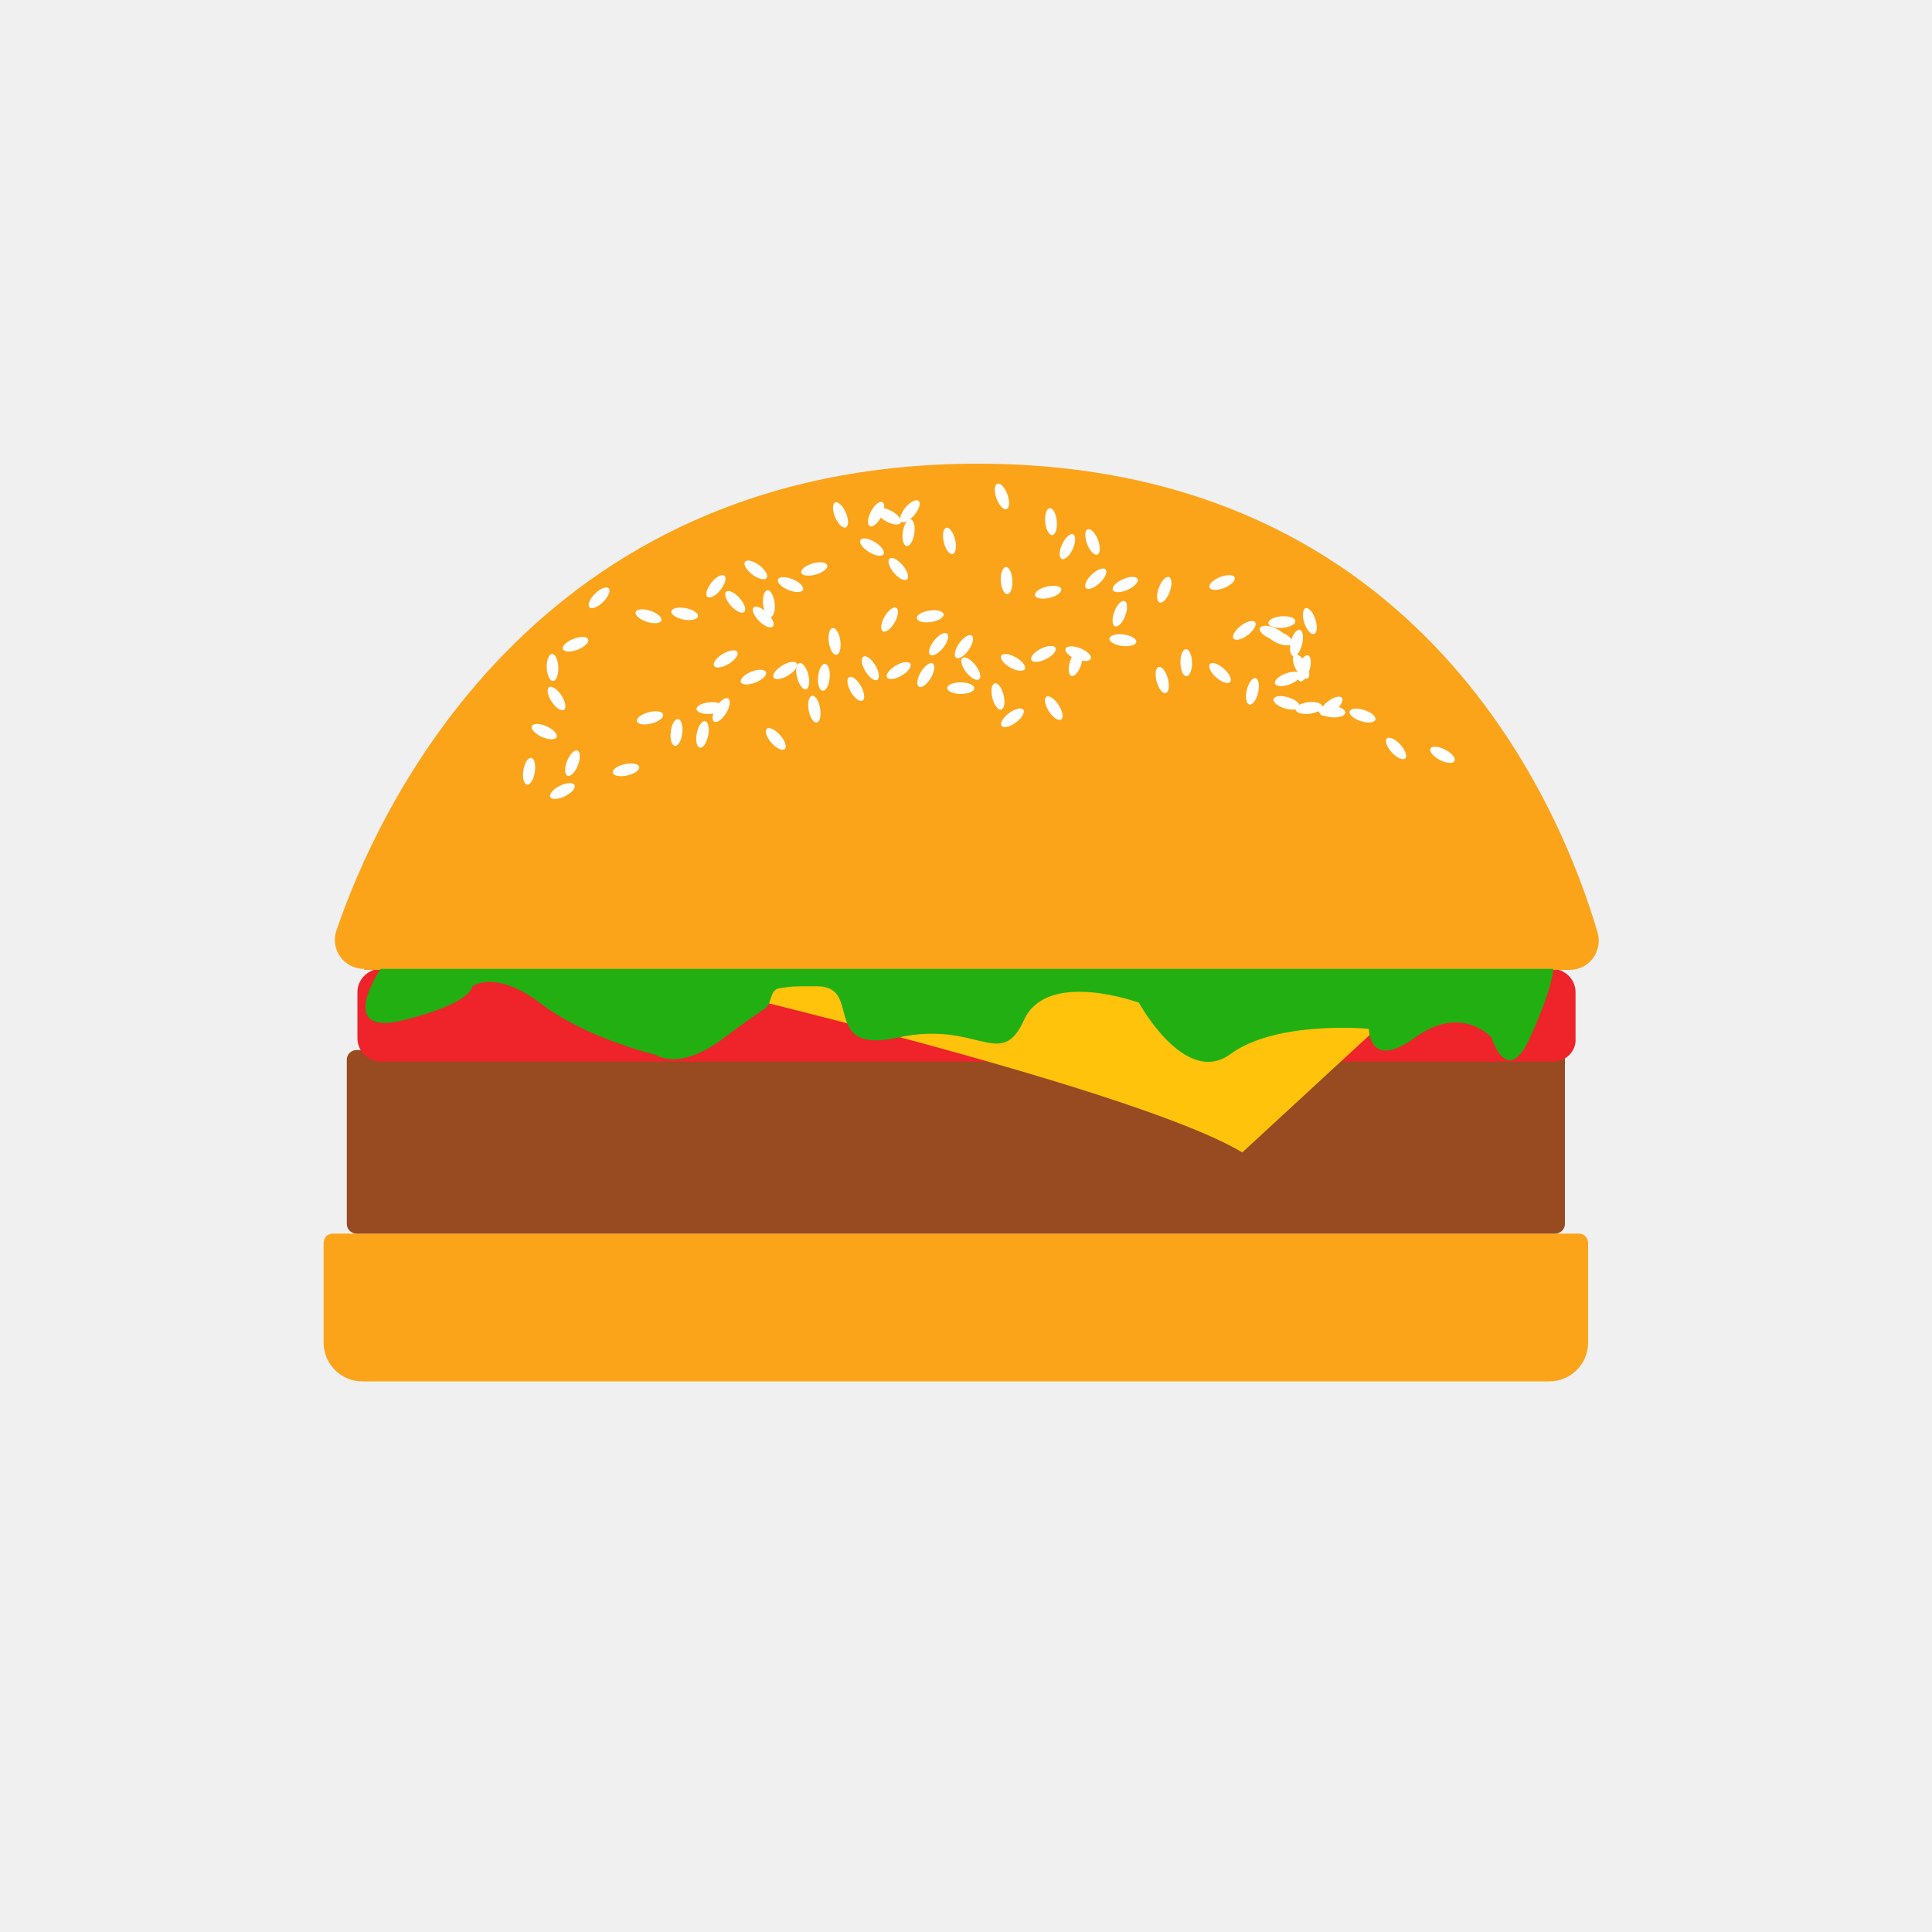
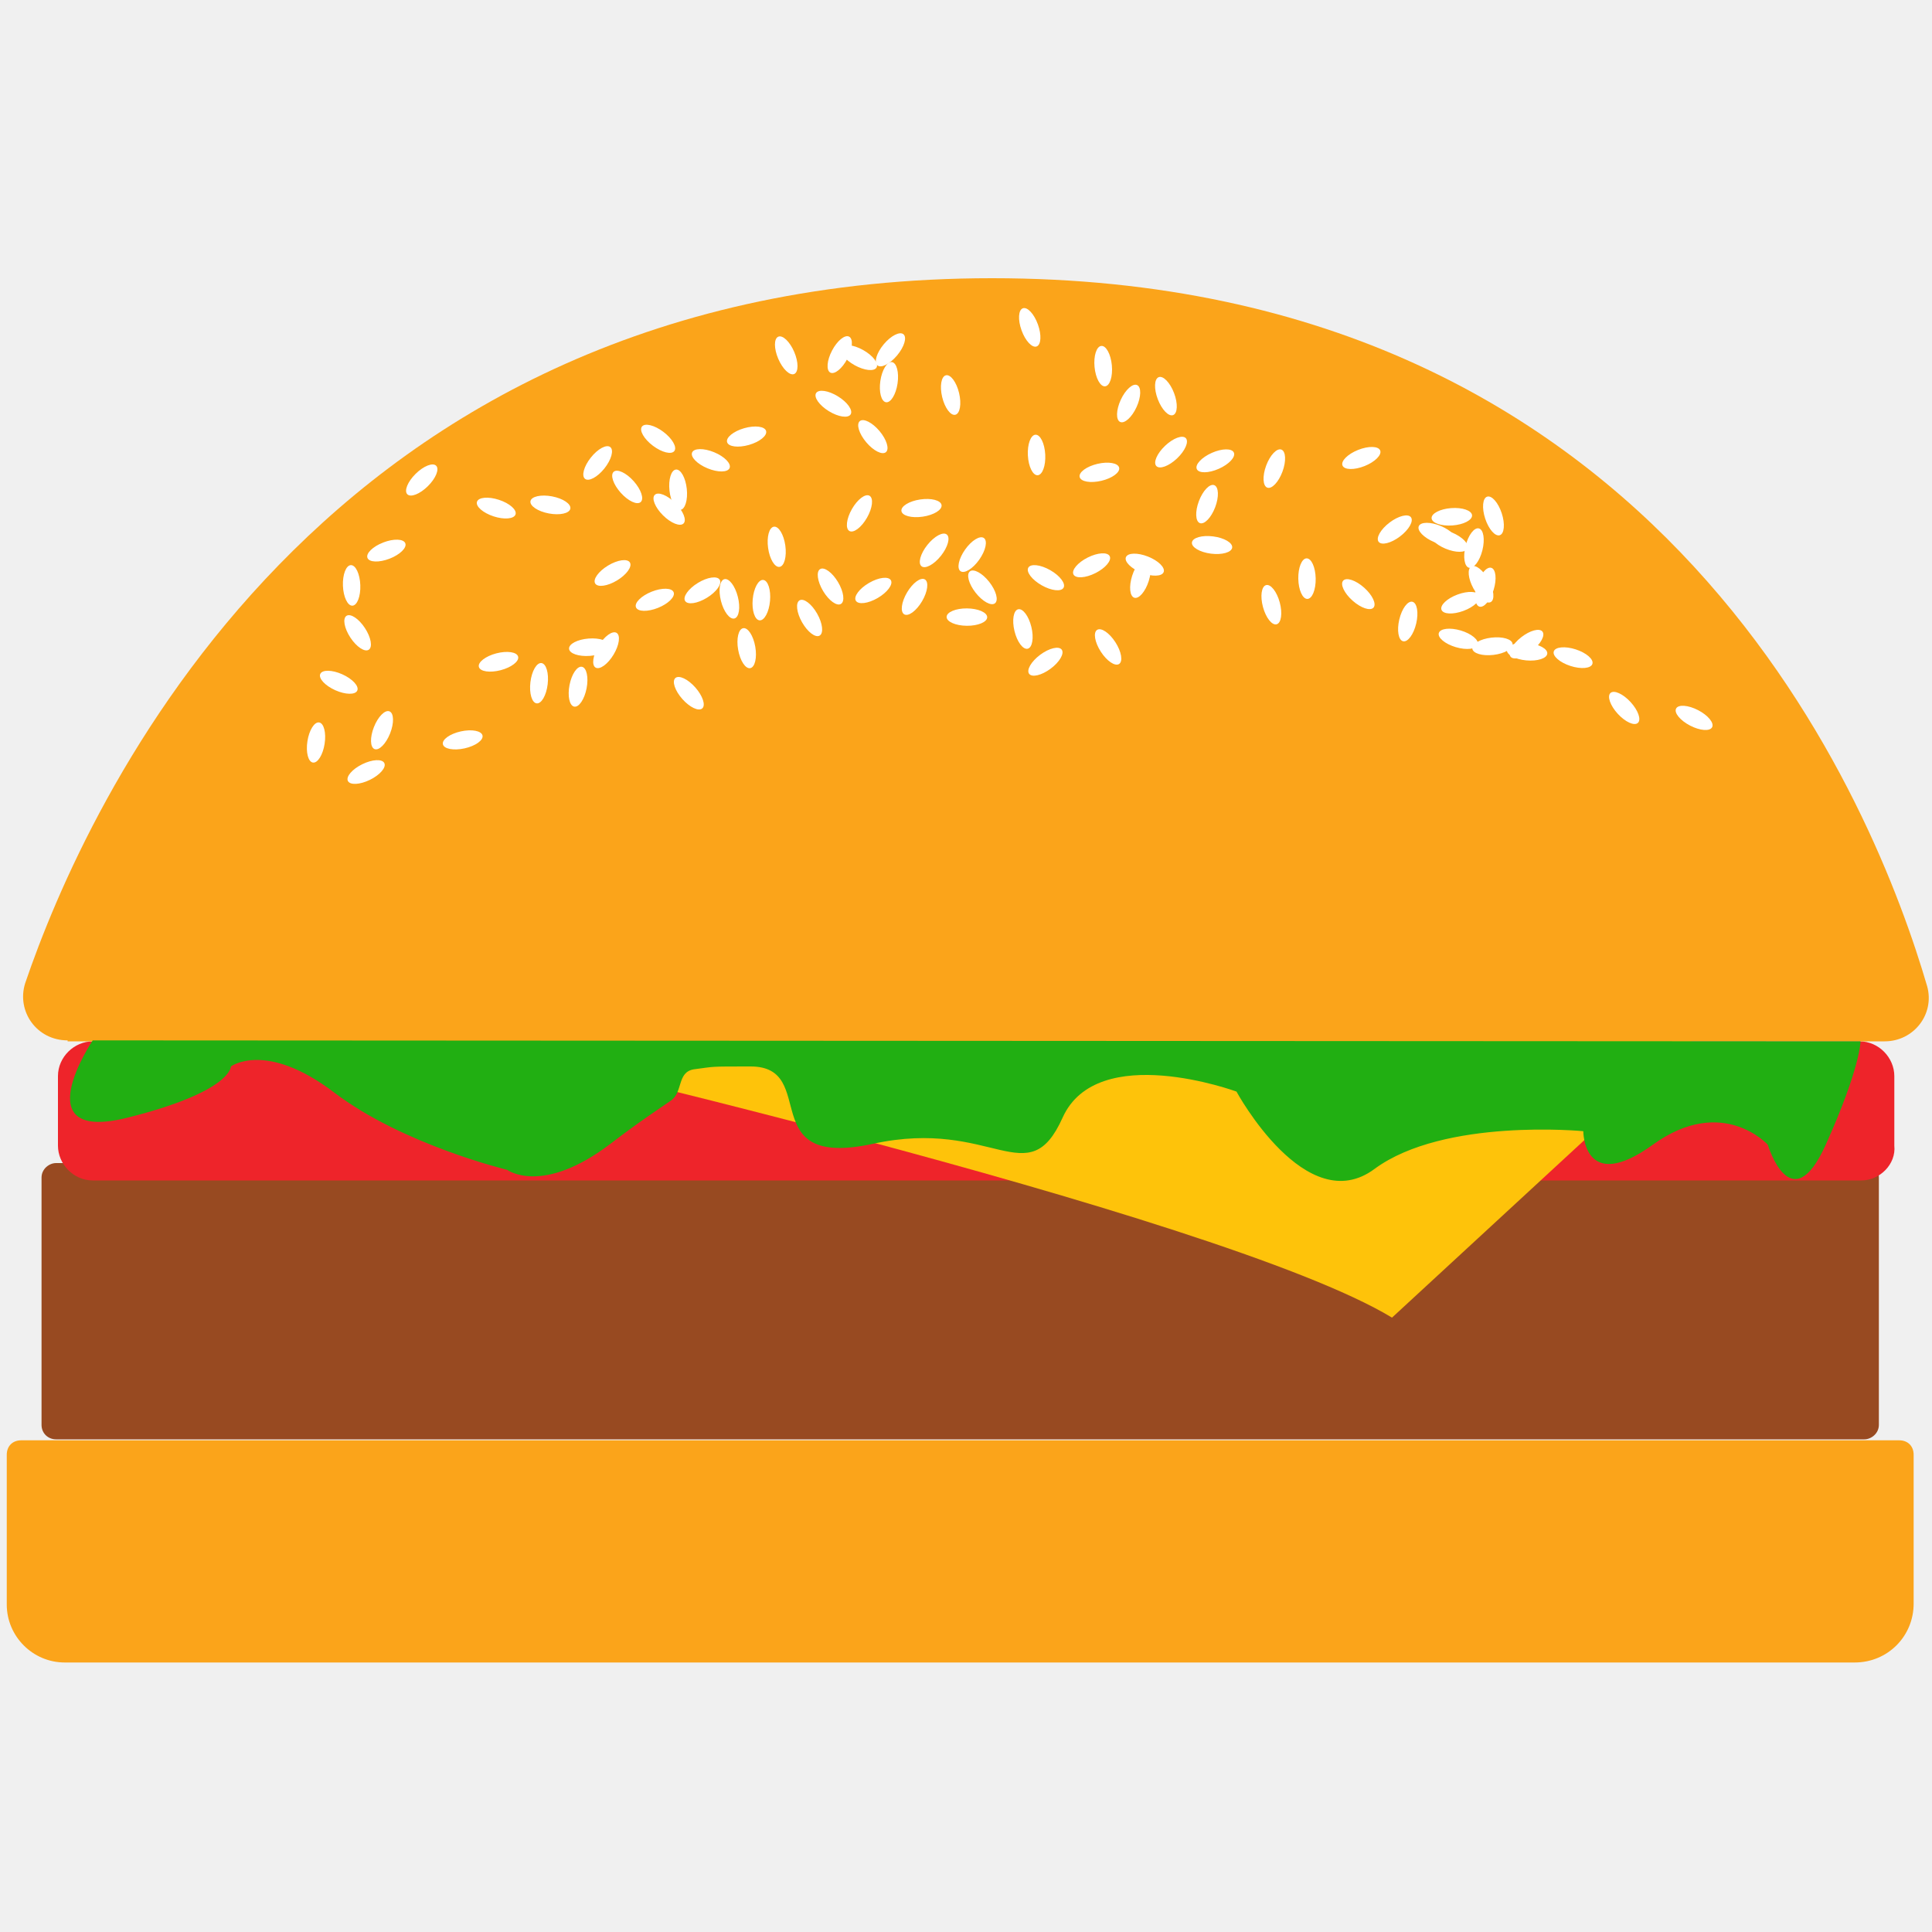
<svg xmlns="http://www.w3.org/2000/svg" version="1.1" id="Layer_1" x="0px" y="0px" viewBox="0 0 200 200" style="enable-background:new 0 0 200 200;" xml:space="preserve">
  <style type="text/css">
	.st0{fill:#FBA41A;}
	.st1{fill:#984A21;}
	.st2{fill:#EE242A;}
	.st3{fill:#FEC30A;}
	.st4{fill:#21AF12;}
	.st5{fill:#FFFFFF;}
</style>
-   <path class="st0" d="M160.4,143H37.5c-2.2,0-4-1.8-4-4v-10.3c0-0.6,0.4-1,1-1h128.9c0.6,0,1,0.4,1,1V139  C164.4,141.2,162.6,143,160.4,143z" />
-   <path class="st1" d="M161,127.7H36.9c-0.5,0-1-0.4-1-1v-17c0-0.6,0.5-1,1-1H161c0.6,0,1,0.4,1,1v17C162,127.3,161.5,127.7,161,127.7  z" />
-   <path class="st2" d="M160.8,109.9H39.4c-1.3,0-2.4-1.1-2.4-2.4v-4.8c0-1.3,1.1-2.4,2.4-2.4h121.3c1.3,0,2.4,1.1,2.4,2.4v4.8  C163.2,108.8,162.1,109.9,160.8,109.9z" />
-   <path class="st3" d="M64.8,100.3c0,0,52,11.9,63.8,19l20.6-19H64.8z" />
-   <path class="st0" d="M37.7,100.3c-2.1,0-3.5-2-2.9-3.9C38.9,84.3,55,48,101.2,48c46.4,0,60.7,36.6,64.2,48.6  c0.5,1.9-0.9,3.8-2.9,3.8H37.7z" />
-   <path class="st4" d="M39.4,100.3c0,0-4.8,7.1,2.4,5.3s7.1-3.5,7.1-3.5s2.4-1.8,7.1,1.8s11.9,5.3,11.9,5.3s2.4,1.8,7.1-1.8  c2-1.5,3.3-2.4,4.2-3c0.8-0.6,0.4-1.9,1.5-2.1c1.5-0.2,1-0.2,3.9-0.2c4.8,0,0.2,7.1,8.4,5.3s10.6,3.5,13-1.8s11.9-1.8,11.9-1.8  s4.8,8.8,9.5,5.3c4.8-3.5,14.3-2.6,14.3-2.6s0,4.4,4.8,0.9s7.9,0,7.9,0s1.6,5.3,4,0c2.4-5.3,2.4-7.1,2.4-7.1H39.4z" />
+   <path class="st0" d="M192,172.1H6.7c-3.3,0-6-2.7-6-6v-15.5c0-0.9,0.6-1.5,1.5-1.5h194.4c0.9,0,1.5,0.6,1.5,1.5V166  C198.1,169.4,195.4,172.1,192,172.1z" />
+   <path class="st1" d="M193,149H5.8c-0.8,0-1.5-0.6-1.5-1.5v-25.6c0-0.9,0.8-1.5,1.5-1.5H193c0.9,0,1.5,0.6,1.5,1.5v25.6  C194.5,148.4,193.7,149,193,149z" />
+   <path class="st2" d="M192.7,122.2H9.6c-2,0-3.6-1.7-3.6-3.6v-7.2c0-2,1.7-3.6,3.6-3.6h182.9c2,0,3.6,1.7,3.6,3.6v7.2  C196.3,120.5,194.6,122.2,192.7,122.2z" />
+   <path class="st3" d="M47.9,107.7c0,0,78.4,17.9,96.2,28.7l31.1-28.7H47.9z" />
+   <path class="st0" d="M7,107.7c-3.2,0-5.3-3-4.4-5.9c6.2-18.2,30.5-73,100.1-73c70,0,91.5,55.2,96.8,73.3c0.8,2.9-1.4,5.7-4.4,5.7H7  V107.7z" />
+   <path class="st4" d="M9.6,107.7c0,0-7.2,10.7,3.6,8s10.7-5.3,10.7-5.3s3.6-2.7,10.7,2.7s17.9,8,17.9,8s3.6,2.7,10.7-2.7  c3-2.3,5-3.6,6.3-4.5c1.2-0.9,0.6-2.9,2.3-3.2c2.3-0.3,1.5-0.3,5.9-0.3c7.2,0,0.3,10.7,12.7,8c12.4-2.7,16,5.3,19.6-2.7  S128,113,128,113s7.2,13.3,14.3,8c7.2-5.3,21.6-3.9,21.6-3.9s0,6.6,7.2,1.4s11.9,0,11.9,0s2.4,8,6,0c3.6-8,3.6-10.7,3.6-10.7  L9.6,107.7L9.6,107.7z" />
  <g>
    <g>
      <g>
-         <ellipse transform="matrix(0.4601 -0.8879 0.8879 0.4601 11.2895 174.7652)" class="st5" cx="149.3" cy="78.1" rx="0.6" ry="1.4" />
-       </g>
-       <g>
-         <ellipse transform="matrix(0.7369 -0.6761 0.6761 0.7369 -14.3603 118.0676)" class="st5" cx="144.5" cy="77.5" rx="0.6" ry="1.4" />
-       </g>
-       <g>
-         <ellipse transform="matrix(0.3083 -0.9513 0.9513 0.3083 27.0539 185.4595)" class="st5" cx="141.1" cy="74.1" rx="0.6" ry="1.4" />
-       </g>
-       <g>
-         <ellipse transform="matrix(0.7863 -0.6179 0.6179 0.7863 -15.7076 100.7723)" class="st5" cx="137.8" cy="73.1" rx="1.4" ry="0.6" />
-       </g>
-       <g>
-         <ellipse transform="matrix(0.9932 -0.1166 0.1166 0.9932 -7.6236 16.289)" class="st5" cx="135.5" cy="73.3" rx="1.4" ry="0.6" />
-       </g>
-       <g>
-         <ellipse transform="matrix(0.2841 -0.9588 0.9588 0.2841 25.5395 179.7888)" class="st5" cx="133.2" cy="72.8" rx="0.6" ry="1.4" />
-       </g>
-       <g>
-         <ellipse transform="matrix(0.8778 -0.4791 0.4791 0.8778 -16.6107 72.9635)" class="st5" cx="134.7" cy="69" rx="0.6" ry="1.4" />
-       </g>
-       <g>
-         <ellipse transform="matrix(0.9372 -0.3487 0.3487 0.9372 -16.1438 50.8782)" class="st5" cx="133.3" cy="70.3" rx="1.4" ry="0.6" />
-       </g>
-       <g>
-         <ellipse transform="matrix(0.387 -0.9221 0.9221 0.387 20.2641 162.6322)" class="st5" cx="132.5" cy="66.1" rx="0.6" ry="1.4" />
-       </g>
-       <g>
-         <ellipse transform="matrix(0.2417 -0.9704 0.9704 0.2417 37.149 180.6844)" class="st5" cx="134.2" cy="66.6" rx="1.4" ry="0.6" />
-       </g>
-       <g>
-         <ellipse transform="matrix(0.9501 -0.3118 0.3118 0.9501 -13.2895 45.4796)" class="st5" cx="135.6" cy="64.3" rx="0.6" ry="1.4" />
-       </g>
-       <g>
-         <ellipse transform="matrix(0.9972 -7.435779e-02 7.435779e-02 0.9972 -4.4179 10.0445)" class="st5" cx="132.7" cy="64.4" rx="1.4" ry="0.6" />
-       </g>
-       <g>
-         <ellipse transform="matrix(0.3859 -0.9225 0.9225 0.3859 20.3779 161.7339)" class="st5" cx="131.7" cy="65.6" rx="0.6" ry="1.4" />
-       </g>
-       <g>
-         <ellipse transform="matrix(0.7963 -0.6049 0.6049 0.7963 -13.2475 91.1683)" class="st5" cx="128.8" cy="65.3" rx="1.4" ry="0.6" />
-       </g>
-       <g>
-         <ellipse transform="matrix(0.929 -0.3702 0.3702 0.929 -13.331 51.1136)" class="st5" cx="126.5" cy="60.3" rx="1.4" ry="0.6" />
-       </g>
-       <g>
-         <ellipse transform="matrix(0.3473 -0.9377 0.9377 0.3473 21.3843 152.8246)" class="st5" cx="120.5" cy="61.1" rx="1.4" ry="0.6" />
-       </g>
-       <g>
-         <ellipse transform="matrix(0.9138 -0.4061 0.4061 0.9138 -14.5429 52.5359)" class="st5" cx="116.5" cy="60.5" rx="1.4" ry="0.6" />
-       </g>
-       <g>
-         <ellipse transform="matrix(0.9347 -0.3555 0.3555 0.9347 -12.5562 43.8732)" class="st5" cx="113.1" cy="56.1" rx="0.6" ry="1.4" />
-       </g>
-       <g>
-         <ellipse transform="matrix(0.4176 -0.9086 0.9086 0.4176 12.9307 133.3526)" class="st5" cx="110.5" cy="56.6" rx="1.4" ry="0.6" />
-       </g>
-       <g>
-         <ellipse transform="matrix(0.9732 -0.2301 0.2301 0.9732 -11.1935 26.6155)" class="st5" cx="108.5" cy="61.3" rx="1.4" ry="0.6" />
-       </g>
-       <g>
-         <ellipse transform="matrix(0.9986 -5.309000e-02 5.309000e-02 0.9986 -3.0434 5.6153)" class="st5" cx="104.2" cy="60.1" rx="0.6" ry="1.4" />
-       </g>
-       <g>
-         <ellipse transform="matrix(0.5759 -0.8175 0.8175 0.5759 -12.3802 109.997)" class="st5" cx="99.8" cy="66.9" rx="1.4" ry="0.6" />
-       </g>
-       <g>
-         <ellipse transform="matrix(0.8031 -0.5959 0.5959 0.8031 -23.6295 77.0849)" class="st5" cx="104.8" cy="74.3" rx="1.4" ry="0.6" />
-       </g>
-       <g>
-         <ellipse transform="matrix(0.8407 -0.5415 0.5415 0.8407 -22.328 70.7605)" class="st5" cx="109.1" cy="73.3" rx="0.6" ry="1.4" />
-       </g>
-       <g>
-         <ellipse transform="matrix(0.3031 -0.9529 0.9529 0.3031 12.2414 153.8973)" class="st5" cx="111.3" cy="68.6" rx="1.4" ry="0.6" />
-       </g>
-       <g>
-         <ellipse transform="matrix(0.3543 -0.9351 0.9351 0.3543 15.4788 149.4095)" class="st5" cx="115.9" cy="63.5" rx="1.4" ry="0.6" />
-       </g>
-       <g>
-         <ellipse transform="matrix(0.7256 -0.6881 0.6881 0.7256 -10.0664 94.4754)" class="st5" cx="113.4" cy="59.9" rx="1.4" ry="0.6" />
-       </g>
-       <g>
-         <ellipse transform="matrix(0.9956 -9.352149e-02 9.352149e-02 0.9956 -4.5721 10.4143)" class="st5" cx="108.8" cy="54" rx="0.6" ry="1.4" />
-       </g>
-       <g>
-         <ellipse transform="matrix(0.9408 -0.3391 0.3391 0.9408 -11.2693 38.1994)" class="st5" cx="103.7" cy="51.4" rx="0.6" ry="1.4" />
-       </g>
-       <g>
-         <ellipse transform="matrix(0.9726 -0.2325 0.2325 0.9726 -10.3389 24.386)" class="st5" cx="98.3" cy="56" rx="0.6" ry="1.4" />
-       </g>
-       <g>
-         <ellipse transform="matrix(0.6415 -0.7671 0.7671 0.6415 -6.8118 91.2491)" class="st5" cx="94.2" cy="52.9" rx="1.4" ry="0.6" />
-       </g>
-       <g>
-         <ellipse transform="matrix(0.4872 -0.8733 0.8733 0.4872 0.4757 107.716)" class="st5" cx="92" cy="53.5" rx="0.6" ry="1.4" />
-       </g>
-       <g>
-         <ellipse transform="matrix(0.5242 -0.8516 0.8516 0.5242 -5.266 103.8647)" class="st5" cx="90.3" cy="56.6" rx="0.6" ry="1.4" />
-       </g>
-       <g>
-         <ellipse transform="matrix(0.9197 -0.3925 0.3925 0.9197 -13.9258 38.4341)" class="st5" cx="87" cy="53.3" rx="0.6" ry="1.4" />
-       </g>
-       <g>
-         <ellipse transform="matrix(0.9613 -0.2755 0.2755 0.9613 -12.9713 25.5047)" class="st5" cx="84.3" cy="58.9" rx="1.4" ry="0.6" />
-       </g>
-       <g>
-         <ellipse transform="matrix(0.3826 -0.9239 0.9239 0.3826 -5.3606 112.9467)" class="st5" cx="81.8" cy="60.5" rx="0.6" ry="1.4" />
-       </g>
-       <g>
-         <ellipse transform="matrix(0.994 -0.109 0.109 0.994 -6.3394 9.0495)" class="st5" cx="79.6" cy="62.5" rx="0.6" ry="1.4" />
-       </g>
-       <g>
-         <ellipse transform="matrix(0.746 -0.666 0.666 0.746 -22.1551 66.51)" class="st5" cx="76.1" cy="62.3" rx="0.6" ry="1.4" />
-       </g>
-       <g>
-         <ellipse transform="matrix(0.8559 -0.5171 0.5171 0.8559 -24.422 48.6743)" class="st5" cx="75.1" cy="68.2" rx="1.4" ry="0.6" />
-       </g>
-       <g>
-         <ellipse transform="matrix(0.997 -7.728986e-02 7.728986e-02 0.997 -5.4424 5.9007)" class="st5" cx="73.5" cy="73.3" rx="1.4" ry="0.6" />
-       </g>
-       <g>
-         <ellipse transform="matrix(0.749 -0.6626 0.6626 0.749 -30.529 72.4019)" class="st5" cx="80.3" cy="76.5" rx="0.6" ry="1.4" />
-       </g>
-       <g>
-         <ellipse transform="matrix(0.985 -0.1727 0.1727 0.985 -11.4079 15.6667)" class="st5" cx="84.3" cy="73.4" rx="0.6" ry="1.4" />
-       </g>
-       <g>
-         <ellipse transform="matrix(0.9688 -0.2479 0.2479 0.9688 -14.7628 22.7793)" class="st5" cx="83.1" cy="70" rx="0.6" ry="1.4" />
-       </g>
-       <g>
-         <ellipse transform="matrix(0.9904 -0.1381 0.1381 0.9904 -8.3467 12.57)" class="st5" cx="86.4" cy="66.4" rx="0.6" ry="1.4" />
-       </g>
-       <g>
-         <ellipse transform="matrix(0.7045 -0.7097 0.7097 0.7045 -21.9963 74.9216)" class="st5" cx="79" cy="63.9" rx="0.6" ry="1.4" />
-       </g>
-       <g>
-         <ellipse transform="matrix(0.6022 -0.7984 0.7984 0.6022 -15.9563 85.9004)" class="st5" cx="78.2" cy="59" rx="0.6" ry="1.4" />
-       </g>
-       <g>
-         <ellipse transform="matrix(0.6228 -0.7824 0.7824 0.6228 -19.5297 80.8654)" class="st5" cx="74.1" cy="60.7" rx="1.4" ry="0.6" />
-       </g>
-       <g>
-         <ellipse transform="matrix(0.1856 -0.9826 0.9826 0.1856 -4.6789 121.4249)" class="st5" cx="70.9" cy="63.5" rx="0.6" ry="1.4" />
-       </g>
-       <g>
-         <ellipse transform="matrix(0.3118 -0.9502 0.9502 0.3118 -14.4131 107.6582)" class="st5" cx="67.1" cy="63.8" rx="0.6" ry="1.4" />
-       </g>
-       <g>
-         <ellipse transform="matrix(0.7113 -0.7029 0.7029 0.7113 -25.5954 61.4368)" class="st5" cx="62" cy="61.9" rx="1.4" ry="0.6" />
-       </g>
-       <g>
-         <ellipse transform="matrix(0.9329 -0.36 0.36 0.9329 -20.0317 25.9248)" class="st5" cx="59.6" cy="66.7" rx="1.4" ry="0.6" />
-       </g>
-       <g>
-         <ellipse transform="matrix(0.9993 -3.765484e-02 3.765484e-02 0.9993 -2.5631 2.2023)" class="st5" cx="57.2" cy="69.1" rx="0.6" ry="1.4" />
-       </g>
-       <g>
-         <ellipse transform="matrix(0.8357 -0.5491 0.5491 0.8357 -30.2257 43.5141)" class="st5" cx="57.6" cy="72.3" rx="0.6" ry="1.4" />
-       </g>
-       <g>
-         <ellipse transform="matrix(0.4101 -0.912 0.912 0.4101 -35.7874 96.0381)" class="st5" cx="56.3" cy="75.7" rx="0.6" ry="1.4" />
+         <ellipse transform="matrix(0.4601 -0.8879 0.8879 0.4601 28.7473 195.7784)" class="st5" cx="175.3" cy="74.3" rx="0.9" ry="2.1" />
+       </g>
+       <g>
+         <ellipse transform="matrix(0.7369 -0.6761 0.6761 0.7369 -5.296 132.9235)" class="st5" cx="168.1" cy="73.3" rx="0.9" ry="2.1" />
+       </g>
+       <g>
+         <ellipse transform="matrix(0.3083 -0.9513 0.9513 0.3083 47.84 202.0532)" class="st5" cx="162.9" cy="68.1" rx="0.9" ry="2.1" />
+       </g>
+       <g>
+         <ellipse transform="matrix(0.7863 -0.6179 0.6179 0.7863 -7.4248 111.8629)" class="st5" cx="158" cy="66.7" rx="2.1" ry="0.9" />
+       </g>
+       <g>
+         <ellipse transform="matrix(0.9932 -0.1166 0.1166 0.9932 -6.752 18.4708)" class="st5" cx="154.5" cy="66.9" rx="2.1" ry="0.9" />
+       </g>
+       <g>
+         <ellipse transform="matrix(0.2841 -0.9588 0.9588 0.2841 44.6831 192.1304)" class="st5" cx="151" cy="66.1" rx="0.9" ry="2.1" />
+       </g>
+       <g>
+         <ellipse transform="matrix(0.8778 -0.4791 0.4791 0.8778 -10.2357 80.82)" class="st5" cx="153.3" cy="60.5" rx="0.9" ry="2.1" />
+       </g>
+       <g>
+         <ellipse transform="matrix(0.9372 -0.3487 0.3487 0.9372 -12.2728 56.6339)" class="st5" cx="151.2" cy="62.4" rx="2.1" ry="0.9" />
+       </g>
+       <g>
+         <ellipse transform="matrix(0.387 -0.9221 0.9221 0.387 40.2881 172.6047)" class="st5" cx="150" cy="56" rx="0.9" ry="2.1" />
+       </g>
+       <g>
+         <ellipse transform="matrix(0.2417 -0.9704 0.9704 0.2417 60.5833 191.0938)" class="st5" cx="152.6" cy="56.8" rx="2.1" ry="0.9" />
+       </g>
+       <g>
+         <ellipse transform="matrix(0.9501 -0.3118 0.3118 0.9501 -8.9325 50.8785)" class="st5" cx="154.6" cy="53.4" rx="0.9" ry="2.1" />
+       </g>
+       <g>
+         <ellipse transform="matrix(0.9972 -7.436014e-02 7.436014e-02 0.9972 -3.5646 11.3224)" class="st5" cx="150.3" cy="53.5" rx="2.1" ry="0.9" />
+       </g>
+       <g>
+         <ellipse transform="matrix(0.3859 -0.9225 0.9225 0.3859 40.3727 171.2103)" class="st5" cx="148.8" cy="55.3" rx="0.9" ry="2.1" />
+       </g>
+       <g>
+         <ellipse transform="matrix(0.7963 -0.6049 0.6049 0.7963 -3.7476 98.5249)" class="st5" cx="144.4" cy="54.8" rx="2.1" ry="0.9" />
+       </g>
+       <g>
+         <ellipse transform="matrix(0.929 -0.3702 0.3702 0.929 -7.518 55.5371)" class="st5" cx="140.9" cy="47.4" rx="2.1" ry="0.9" />
+       </g>
+       <g>
+         <ellipse transform="matrix(0.3473 -0.9377 0.9377 0.3473 40.6298 155.3487)" class="st5" cx="131.9" cy="48.5" rx="2.1" ry="0.9" />
+       </g>
+       <g>
+         <ellipse transform="matrix(0.9138 -0.4061 0.4061 0.9138 -8.5169 55.2032)" class="st5" cx="125.8" cy="47.7" rx="2.1" ry="0.9" />
+       </g>
+       <g>
+         <ellipse transform="matrix(0.9347 -0.3555 0.3555 0.9347 -6.6981 45.593)" class="st5" cx="120.7" cy="41" rx="0.9" ry="2.1" />
+       </g>
+       <g>
+         <ellipse transform="matrix(0.4176 -0.9086 0.9086 0.4176 30.0799 130.4402)" class="st5" cx="116.8" cy="41.8" rx="2.1" ry="0.9" />
+       </g>
+       <g>
+         <ellipse transform="matrix(0.9732 -0.2301 0.2301 0.9732 -8.1921 27.4913)" class="st5" cx="113.8" cy="48.9" rx="2.1" ry="0.9" />
+       </g>
+       <g>
+         <ellipse transform="matrix(0.9986 -5.308945e-02 5.308945e-02 0.9986 -2.3466 5.7624)" class="st5" cx="107.3" cy="47.1" rx="0.9" ry="2.1" />
+       </g>
+       <g>
+         <ellipse transform="matrix(0.5759 -0.8175 0.8175 0.5759 -4.2194 106.5954)" class="st5" cx="100.6" cy="57.4" rx="2.1" ry="0.9" />
+       </g>
+       <g>
+         <ellipse transform="matrix(0.8031 -0.5959 0.5959 0.8031 -19.4932 77.9651)" class="st5" cx="108.2" cy="68.5" rx="2.1" ry="0.9" />
+       </g>
+       <g>
+         <ellipse transform="matrix(0.8407 -0.5415 0.5415 0.8407 -17.9988 72.7543)" class="st5" cx="114.7" cy="67" rx="0.9" ry="2.1" />
+       </g>
+       <g>
+         <ellipse transform="matrix(0.3031 -0.953 0.953 0.3031 25.1779 154.2682)" class="st5" cx="118.1" cy="59.9" rx="2.1" ry="0.9" />
+       </g>
+       <g>
+         <ellipse transform="matrix(0.3543 -0.9351 0.9351 0.3543 31.8542 150.5803)" class="st5" cx="125" cy="52.2" rx="2.1" ry="0.9" />
+       </g>
+       <g>
+         <ellipse transform="matrix(0.7256 -0.6881 0.6881 0.7256 1.0832 96.2408)" class="st5" cx="121.2" cy="46.8" rx="2.1" ry="0.9" />
+       </g>
+       <g>
+         <ellipse transform="matrix(0.9956 -9.352310e-02 9.352310e-02 0.9956 -3.0396 10.8487)" class="st5" cx="114.2" cy="37.9" rx="0.9" ry="2.1" />
+       </g>
+       <g>
+         <ellipse transform="matrix(0.9408 -0.3391 0.3391 0.9408 -5.1875 38.1449)" class="st5" cx="106.6" cy="33.9" rx="0.9" ry="2.1" />
+       </g>
+       <g>
+         <ellipse transform="matrix(0.9726 -0.2325 0.2325 0.9726 -6.8049 23.9914)" class="st5" cx="98.4" cy="40.9" rx="0.9" ry="2.1" />
+       </g>
+       <g>
+         <ellipse transform="matrix(0.6415 -0.7671 0.7671 0.6415 5.2629 83.7178)" class="st5" cx="92.2" cy="36.2" rx="2.1" ry="0.9" />
+       </g>
+       <g>
+         <ellipse transform="matrix(0.4872 -0.8733 0.8733 0.4872 13.2837 96.6281)" class="st5" cx="88.9" cy="37" rx="0.9" ry="2.1" />
+       </g>
+       <g>
+         <ellipse transform="matrix(0.5242 -0.8516 0.8516 0.5242 5.4341 93.3766)" class="st5" cx="86.3" cy="41.8" rx="0.9" ry="2.1" />
+       </g>
+       <g>
+         <ellipse transform="matrix(0.9197 -0.3925 0.3925 0.9197 -7.9171 34.8898)" class="st5" cx="81.4" cy="36.8" rx="0.9" ry="2.1" />
+       </g>
+       <g>
+         <ellipse transform="matrix(0.9613 -0.2755 0.2755 0.9613 -9.4741 23.0378)" class="st5" cx="77.3" cy="45.2" rx="2.1" ry="0.9" />
+       </g>
+       <g>
+         <ellipse transform="matrix(0.3826 -0.9239 0.9239 0.3826 1.3572 97.3974)" class="st5" cx="73.6" cy="47.7" rx="0.9" ry="2.1" />
+       </g>
+       <g>
+         <ellipse transform="matrix(0.994 -0.109 0.109 0.994 -5.1048 7.952)" class="st5" cx="70.2" cy="50.7" rx="0.9" ry="2.1" />
+       </g>
+       <g>
+         <ellipse transform="matrix(0.746 -0.666 0.666 0.746 -17.0563 56.032)" class="st5" cx="64.9" cy="50.4" rx="0.9" ry="2.1" />
+       </g>
+       <g>
+         <ellipse transform="matrix(0.8559 -0.5171 0.5171 0.8559 -21.5178 41.3451)" class="st5" cx="63.4" cy="59.3" rx="2.1" ry="0.9" />
+       </g>
+       <g>
+         <ellipse transform="matrix(0.997 -7.729053e-02 7.729053e-02 0.997 -4.9929 4.9144)" class="st5" cx="61" cy="67" rx="2.1" ry="0.9" />
+       </g>
+       <g>
+         <ellipse transform="matrix(0.749 -0.6626 0.6626 0.749 -29.6726 65.2268)" class="st5" cx="71.3" cy="71.8" rx="0.9" ry="2.1" />
+       </g>
+       <g>
+         <ellipse transform="matrix(0.985 -0.1727 0.1727 0.985 -10.4303 14.3548)" class="st5" cx="77.3" cy="67.1" rx="0.9" ry="2.1" />
+       </g>
+       <g>
+         <ellipse transform="matrix(0.9688 -0.2479 0.2479 0.9688 -13.0078 20.6415)" class="st5" cx="75.5" cy="62" rx="0.9" ry="2.1" />
+       </g>
+       <g>
+         <ellipse transform="matrix(0.9904 -0.1381 0.1381 0.9904 -7.0395 11.6501)" class="st5" cx="80.4" cy="56.6" rx="0.9" ry="2.1" />
+       </g>
+       <g>
+         <ellipse transform="matrix(0.7045 -0.7097 0.7097 0.7045 -16.9535 64.7652)" class="st5" cx="69.3" cy="52.7" rx="0.9" ry="2.1" />
+       </g>
+       <g>
+         <ellipse transform="matrix(0.6022 -0.7984 0.7984 0.6022 -9.1264 72.4554)" class="st5" cx="68.1" cy="45.4" rx="0.9" ry="2.1" />
+       </g>
+       <g>
+         <ellipse transform="matrix(0.6228 -0.7824 0.7824 0.6228 -14.1594 66.524)" class="st5" cx="61.9" cy="47.9" rx="2.1" ry="0.9" />
+       </g>
+       <g>
+         <ellipse transform="matrix(0.1856 -0.9826 0.9826 0.1856 -4.893 98.5875)" class="st5" cx="57" cy="52.2" rx="0.9" ry="2.1" />
+       </g>
+       <g>
+         <ellipse transform="matrix(0.3118 -0.9502 0.9502 0.3118 -14.6345 85.0363)" class="st5" cx="51.4" cy="52.6" rx="0.9" ry="2.1" />
+       </g>
+       <g>
+         <ellipse transform="matrix(0.7113 -0.7029 0.7029 0.7113 -22.3591 45.0548)" class="st5" cx="43.7" cy="49.7" rx="2.1" ry="0.9" />
+       </g>
+       <g>
+         <ellipse transform="matrix(0.9329 -0.36 0.36 0.9329 -17.8373 18.2211)" class="st5" cx="40" cy="57" rx="2.1" ry="0.9" />
+       </g>
+       <g>
+         <ellipse transform="matrix(0.9993 -3.765449e-02 3.765449e-02 0.9993 -2.257 1.4137)" class="st5" cx="36.4" cy="60.6" rx="0.9" ry="2.1" />
+       </g>
+       <g>
+         <ellipse transform="matrix(0.8357 -0.5491 0.5491 0.8357 -29.8651 31.0838)" class="st5" cx="37" cy="65.5" rx="0.9" ry="2.1" />
+       </g>
+       <g>
+         <ellipse transform="matrix(0.4101 -0.912 0.912 0.4101 -43.7119 73.6856)" class="st5" cx="35.1" cy="70.6" rx="0.9" ry="2.1" />
      </g>
    </g>
  </g>
  <g>
    <g>
      <g>
-         <ellipse transform="matrix(9.171303e-02 -0.9958 0.9958 9.171303e-02 51.8352 204.2168)" class="st5" cx="137.9" cy="73.7" rx="0.6" ry="1.4" />
-       </g>
-       <g>
-         <ellipse transform="matrix(0.2934 -0.956 0.956 0.2934 29.224 177.9416)" class="st5" cx="135" cy="69.2" rx="1.4" ry="0.6" />
-       </g>
-       <g>
-         <ellipse transform="matrix(0.2291 -0.9734 0.9734 0.2291 30.2653 181.3193)" class="st5" cx="129.6" cy="71.6" rx="1.4" ry="0.6" />
-       </g>
-       <g>
-         <ellipse transform="matrix(0.6646 -0.7472 0.7472 0.6646 -9.7237 117.72)" class="st5" cx="126.3" cy="69.7" rx="0.6" ry="1.4" />
-       </g>
-       <g>
-         <ellipse transform="matrix(0.9998 -1.948937e-02 1.948937e-02 0.9998 -1.3144 2.4063)" class="st5" cx="122.8" cy="68.6" rx="0.6" ry="1.4" />
-       </g>
-       <g>
-         <ellipse transform="matrix(0.9657 -0.2598 0.2598 0.9657 -14.1502 33.6649)" class="st5" cx="120.3" cy="70.4" rx="0.6" ry="1.4" />
-       </g>
-       <g>
-         <ellipse transform="matrix(0.1267 -0.9919 0.9919 0.1267 35.7409 173.2339)" class="st5" cx="116.3" cy="66.3" rx="0.6" ry="1.4" />
-       </g>
-       <g>
-         <ellipse transform="matrix(0.3677 -0.9299 0.9299 0.3677 7.6226 146.5524)" class="st5" cx="111.6" cy="67.7" rx="0.6" ry="1.4" />
-       </g>
-       <g>
-         <ellipse transform="matrix(0.893 -0.45 0.45 0.893 -18.8927 55.8366)" class="st5" cx="108" cy="67.7" rx="1.4" ry="0.6" />
-       </g>
-       <g>
-         <ellipse transform="matrix(0.4952 -0.8688 0.8688 0.4952 -6.6829 125.7373)" class="st5" cx="104.9" cy="68.6" rx="0.6" ry="1.4" />
-       </g>
-       <g>
-         <ellipse transform="matrix(0.787 -0.617 0.617 0.787 -21.2952 76.7659)" class="st5" cx="100.5" cy="69.2" rx="0.6" ry="1.4" />
-       </g>
-       <g>
-         <ellipse transform="matrix(0.509 -0.8607 0.8607 0.509 -13.1394 116.8487)" class="st5" cx="95.9" cy="69.9" rx="1.4" ry="0.6" />
-       </g>
-       <g>
-         <ellipse transform="matrix(0.8637 -0.5041 0.5041 0.8637 -22.2758 56.3594)" class="st5" cx="93" cy="69.4" rx="1.4" ry="0.6" />
-       </g>
-       <g>
-         <ellipse transform="matrix(0.8587 -0.5124 0.5124 0.8587 -22.7293 55.9229)" class="st5" cx="90.1" cy="69.2" rx="0.6" ry="1.4" />
-       </g>
-       <g>
-         <ellipse transform="matrix(0.87 -0.493 0.493 0.87 -23.6383 52.962)" class="st5" cx="88.6" cy="71.3" rx="0.6" ry="1.4" />
-       </g>
-       <g>
-         <ellipse transform="matrix(8.908488e-02 -0.996 0.996 8.908488e-02 7.8699 148.8269)" class="st5" cx="85.3" cy="70.1" rx="1.4" ry="0.6" />
-       </g>
-       <g>
-         <ellipse transform="matrix(0.8527 -0.5225 0.5225 0.8527 -24.3048 52.7103)" class="st5" cx="81.3" cy="69.4" rx="1.4" ry="0.6" />
-       </g>
-       <g>
-         <ellipse transform="matrix(0.9279 -0.3727 0.3727 0.9279 -20.506 34.1172)" class="st5" cx="78" cy="70.1" rx="1.4" ry="0.6" />
-       </g>
-       <g>
-         <ellipse transform="matrix(0.5182 -0.8553 0.8553 0.5182 -26.8689 99.2254)" class="st5" cx="74.6" cy="73.5" rx="1.4" ry="0.6" />
-       </g>
-       <g>
-         <ellipse transform="matrix(0.1905 -0.9817 0.9817 0.1905 -15.7387 132.9174)" class="st5" cx="72.7" cy="76" rx="1.4" ry="0.6" />
-       </g>
-       <g>
-         <ellipse transform="matrix(0.1181 -0.993 0.993 0.1181 -13.5038 136.3793)" class="st5" cx="70" cy="75.8" rx="1.4" ry="0.6" />
-       </g>
-       <g>
-         <ellipse transform="matrix(0.9674 -0.2533 0.2533 0.9674 -16.6341 19.4823)" class="st5" cx="67.3" cy="74.3" rx="1.4" ry="0.6" />
-       </g>
-       <g>
-         <ellipse transform="matrix(0.9764 -0.2159 0.2159 0.9764 -15.6773 15.8621)" class="st5" cx="64.8" cy="79.7" rx="1.4" ry="0.6" />
-       </g>
-       <g>
-         <ellipse transform="matrix(0.3677 -0.93 0.93 0.3677 -35.9757 105.0141)" class="st5" cx="59.2" cy="79" rx="1.4" ry="0.6" />
-       </g>
-       <g>
-         <ellipse transform="matrix(0.898 -0.44 0.44 0.898 -30.0808 33.949)" class="st5" cx="58.2" cy="81.9" rx="1.4" ry="0.6" />
-       </g>
-       <g>
-         <ellipse transform="matrix(0.1539 -0.9881 0.9881 0.1539 -32.5115 121.7076)" class="st5" cx="54.8" cy="79.8" rx="1.4" ry="0.6" />
+         <ellipse transform="matrix(9.171171e-02 -0.9958 0.9958 9.171171e-02 76.3666 218.7131)" class="st5" cx="158.1" cy="67.5" rx="0.9" ry="2.1" />
+       </g>
+       <g>
+         <ellipse transform="matrix(0.2934 -0.956 0.956 0.2934 50.5424 189.8867)" class="st5" cx="153.7" cy="60.8" rx="2.1" ry="0.9" />
+       </g>
+       <g>
+         <ellipse transform="matrix(0.2291 -0.9734 0.9734 0.2291 49.6626 191.4091)" class="st5" cx="145.7" cy="64.4" rx="2.1" ry="0.9" />
+       </g>
+       <g>
+         <ellipse transform="matrix(0.6646 -0.7472 0.7472 0.6646 1.219 125.6886)" class="st5" cx="140.6" cy="61.5" rx="0.9" ry="2.1" />
+       </g>
+       <g>
+         <ellipse transform="matrix(0.9998 -1.948957e-02 1.948957e-02 0.9998 -1.1411 2.6491)" class="st5" cx="135.3" cy="59.9" rx="0.9" ry="2.1" />
+       </g>
+       <g>
+         <ellipse transform="matrix(0.9657 -0.2598 0.2598 0.9657 -11.7395 36.3349)" class="st5" cx="131.6" cy="62.6" rx="0.9" ry="2.1" />
+       </g>
+       <g>
+         <ellipse transform="matrix(0.1267 -0.9919 0.9919 0.1267 53.6403 173.6598)" class="st5" cx="125.4" cy="56.4" rx="0.9" ry="2.1" />
+       </g>
+       <g>
+         <ellipse transform="matrix(0.3677 -0.9299 0.9299 0.3677 20.5356 147.1358)" class="st5" cx="118.5" cy="58.5" rx="0.9" ry="2.1" />
+       </g>
+       <g>
+         <ellipse transform="matrix(0.893 -0.45 0.45 0.893 -14.2335 57.1301)" class="st5" cx="113" cy="58.5" rx="2.1" ry="0.9" />
+       </g>
+       <g>
+         <ellipse transform="matrix(0.4952 -0.8688 0.8688 0.4952 2.6891 124.2817)" class="st5" cx="108.3" cy="59.8" rx="0.9" ry="2.1" />
+       </g>
+       <g>
+         <ellipse transform="matrix(0.787 -0.617 0.617 0.787 -15.8494 75.7002)" class="st5" cx="101.7" cy="60.8" rx="0.9" ry="2.1" />
+       </g>
+       <g>
+         <ellipse transform="matrix(0.509 -0.8607 0.8607 0.509 -6.7208 111.84)" class="st5" cx="94.7" cy="61.8" rx="2.1" ry="0.9" />
+       </g>
+       <g>
+         <ellipse transform="matrix(0.8637 -0.5041 0.5041 0.8637 -18.4703 53.9236)" class="st5" cx="90.4" cy="61.1" rx="2.1" ry="0.9" />
+       </g>
+       <g>
+         <ellipse transform="matrix(0.8587 -0.5124 0.5124 0.8587 -18.9737 52.6595)" class="st5" cx="86" cy="60.7" rx="0.9" ry="2.1" />
+       </g>
+       <g>
+         <ellipse transform="matrix(0.87 -0.493 0.493 0.87 -20.6483 49.6054)" class="st5" cx="83.8" cy="64" rx="0.9" ry="2.1" />
+       </g>
+       <g>
+         <ellipse transform="matrix(8.908701e-02 -0.996 0.996 8.908701e-02 9.8449 135.0699)" class="st5" cx="78.8" cy="62.2" rx="2.1" ry="0.9" />
+       </g>
+       <g>
+         <ellipse transform="matrix(0.8527 -0.5225 0.5225 0.8527 -21.2025 46.9975)" class="st5" cx="72.7" cy="61.1" rx="2.1" ry="0.9" />
+       </g>
+       <g>
+         <ellipse transform="matrix(0.9279 -0.3727 0.3727 0.9279 -18.2706 29.7353)" class="st5" cx="67.8" cy="62.1" rx="2.1" ry="0.9" />
+       </g>
+       <g>
+         <ellipse transform="matrix(0.5182 -0.8553 0.8553 0.5182 -27.3127 86.0624)" class="st5" cx="62.7" cy="67.3" rx="2.1" ry="0.9" />
+       </g>
+       <g>
+         <ellipse transform="matrix(0.1905 -0.9817 0.9817 0.1905 -21.351 116.2481)" class="st5" cx="59.8" cy="71.1" rx="2.1" ry="0.9" />
+       </g>
+       <g>
+         <ellipse transform="matrix(0.1181 -0.993 0.993 0.1181 -21.0928 117.7736)" class="st5" cx="55.8" cy="70.8" rx="2.1" ry="0.9" />
+       </g>
+       <g>
+         <ellipse transform="matrix(0.9674 -0.2533 0.2533 0.9674 -15.664 15.3101)" class="st5" cx="51.6" cy="68.5" rx="2.1" ry="0.9" />
+       </g>
+       <g>
+         <ellipse transform="matrix(0.9764 -0.2159 0.2159 0.9764 -15.4087 12.1415)" class="st5" cx="47.9" cy="76.6" rx="2.1" ry="0.9" />
+       </g>
+       <g>
+         <ellipse transform="matrix(0.3677 -0.93 0.93 0.3677 -45.2861 84.5287)" class="st5" cx="39.5" cy="75.6" rx="2.1" ry="0.9" />
+       </g>
+       <g>
+         <ellipse transform="matrix(0.898 -0.44 0.44 0.898 -31.2903 24.8453)" class="st5" cx="37.9" cy="79.9" rx="2.1" ry="0.9" />
+       </g>
+       <g>
+         <ellipse transform="matrix(0.1539 -0.9881 0.9881 0.1539 -48.2041 97.3551)" class="st5" cx="32.7" cy="76.8" rx="2.1" ry="0.9" />
      </g>
    </g>
  </g>
  <g>
    <g>
      <g>
-         <ellipse transform="matrix(0.9718 -0.2359 0.2359 0.9718 -14.0849 26.3995)" class="st5" cx="103.3" cy="72.1" rx="0.6" ry="1.4" />
-       </g>
-       <g>
-         <ellipse transform="matrix(8.283207e-03 -1 1 8.283207e-03 27.434 170.1465)" class="st5" cx="99.5" cy="71.2" rx="0.6" ry="1.4" />
-       </g>
-       <g>
-         <ellipse transform="matrix(0.6223 -0.7828 0.7828 0.6223 -15.5385 101.2687)" class="st5" cx="97.2" cy="66.7" rx="1.4" ry="0.6" />
-       </g>
-       <g>
-         <ellipse transform="matrix(0.9892 -0.1464 0.1464 0.9892 -8.3066 14.7852)" class="st5" cx="96.3" cy="63.8" rx="1.4" ry="0.6" />
-       </g>
-       <g>
-         <ellipse transform="matrix(0.4956 -0.8685 0.8685 0.4956 -9.2268 112.36)" class="st5" cx="92.1" cy="64.1" rx="1.4" ry="0.6" />
-       </g>
-       <g>
-         <ellipse transform="matrix(0.7652 -0.6437 0.6437 0.7652 -16.0893 73.6992)" class="st5" cx="93" cy="58.9" rx="0.6" ry="1.4" />
-       </g>
-       <g>
-         <ellipse transform="matrix(0.1455 -0.9894 0.9894 0.1455 25.849 140.2247)" class="st5" cx="94.1" cy="55.1" rx="1.4" ry="0.6" />
-       </g>
-       <g>
-         <ellipse transform="matrix(0.4637 -0.886 0.886 0.4637 1.5027 108.916)" class="st5" cx="90.7" cy="53.2" rx="1.4" ry="0.6" />
+         <ellipse transform="matrix(0.9718 -0.2359 0.2359 0.9718 -12.3776 26.8311)" class="st5" cx="105.9" cy="65.1" rx="0.9" ry="2.1" />
+       </g>
+       <g>
+         <ellipse transform="matrix(8.282923e-03 -1 1 8.282923e-03 35.4641 163.4525)" class="st5" cx="100.1" cy="63.8" rx="0.9" ry="2.1" />
+       </g>
+       <g>
+         <ellipse transform="matrix(0.6223 -0.7828 0.7828 0.6223 -8.0937 97.2003)" class="st5" cx="96.7" cy="57" rx="2.1" ry="0.9" />
+       </g>
+       <g>
+         <ellipse transform="matrix(0.9892 -0.1464 0.1464 0.9892 -6.6774 14.5289)" class="st5" cx="95.4" cy="52.6" rx="2.1" ry="0.9" />
+       </g>
+       <g>
+         <ellipse transform="matrix(0.4956 -0.8685 0.8685 0.4956 -1.2551 104.1247)" class="st5" cx="89" cy="53.1" rx="2.1" ry="0.9" />
+       </g>
+       <g>
+         <ellipse transform="matrix(0.7652 -0.6437 0.6437 0.7652 -7.9117 68.8037)" class="st5" cx="90.4" cy="45.2" rx="0.9" ry="2.1" />
+       </g>
+       <g>
+         <ellipse transform="matrix(0.1455 -0.9894 0.9894 0.1455 39.4587 124.8248)" class="st5" cx="92" cy="39.6" rx="2.1" ry="0.9" />
+       </g>
+       <g>
+         <ellipse transform="matrix(0.4637 -0.886 0.886 0.4637 14.1167 96.6853)" class="st5" cx="86.9" cy="36.7" rx="2.1" ry="0.9" />
      </g>
    </g>
  </g>
</svg>
